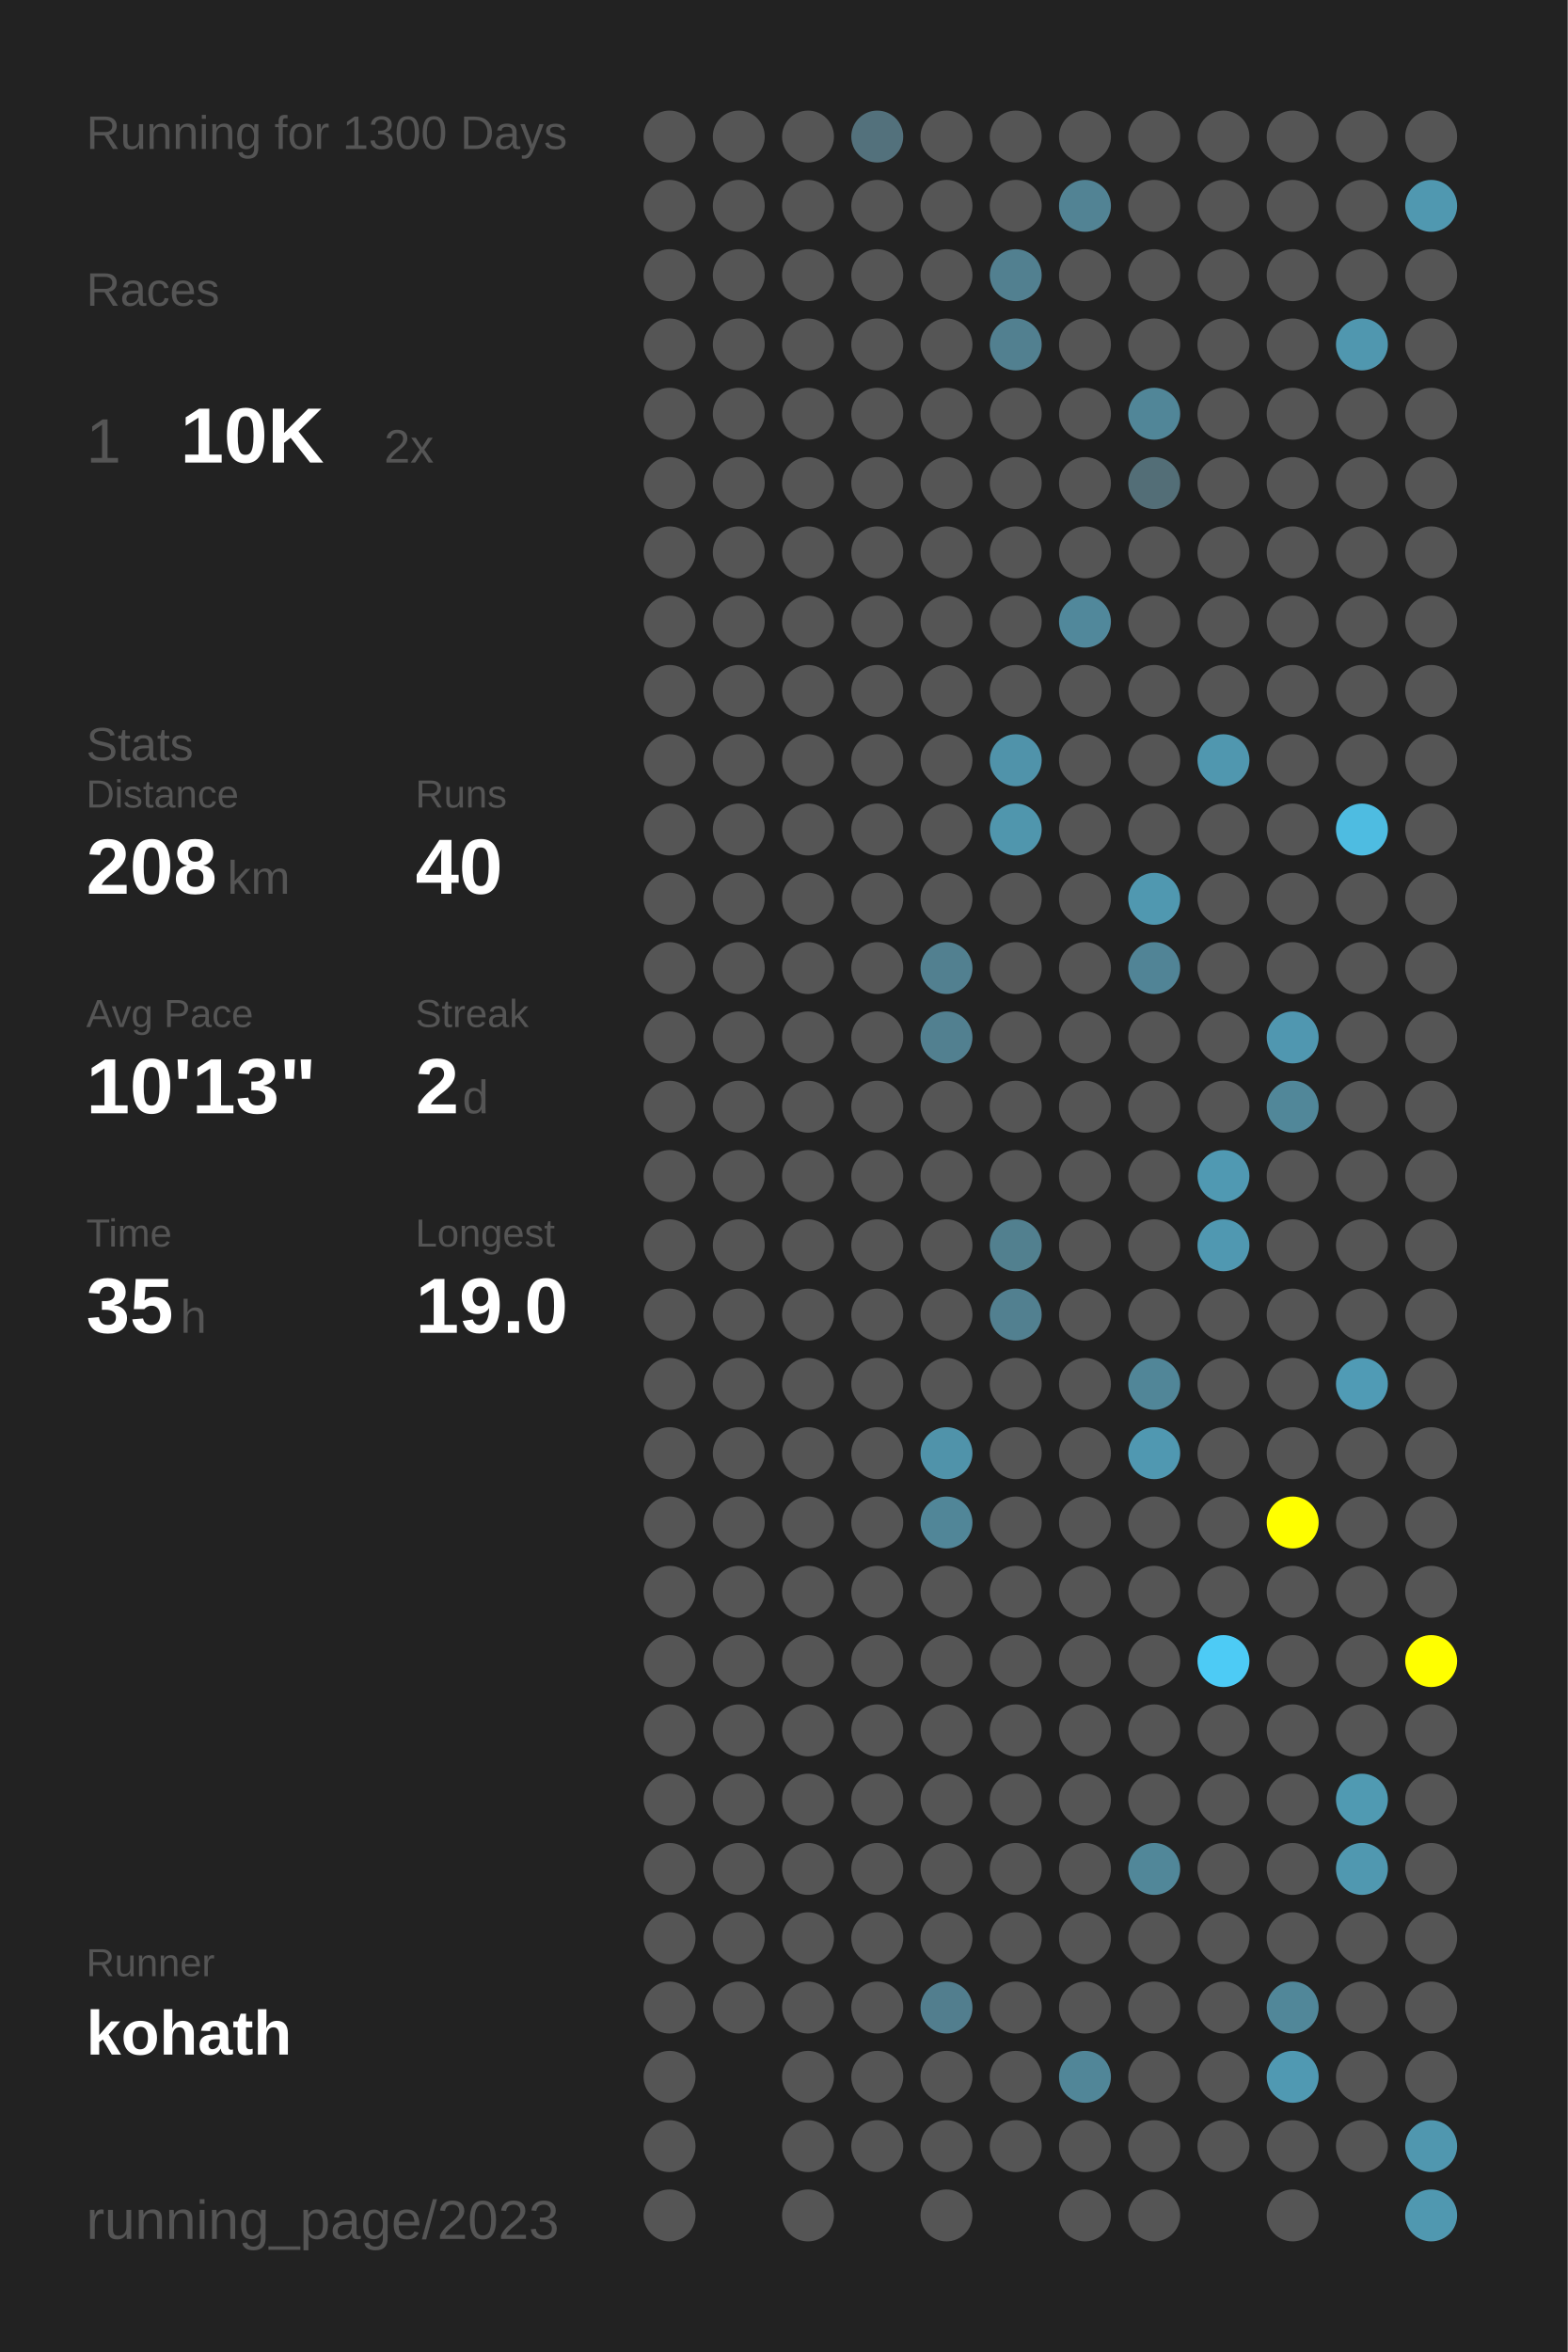
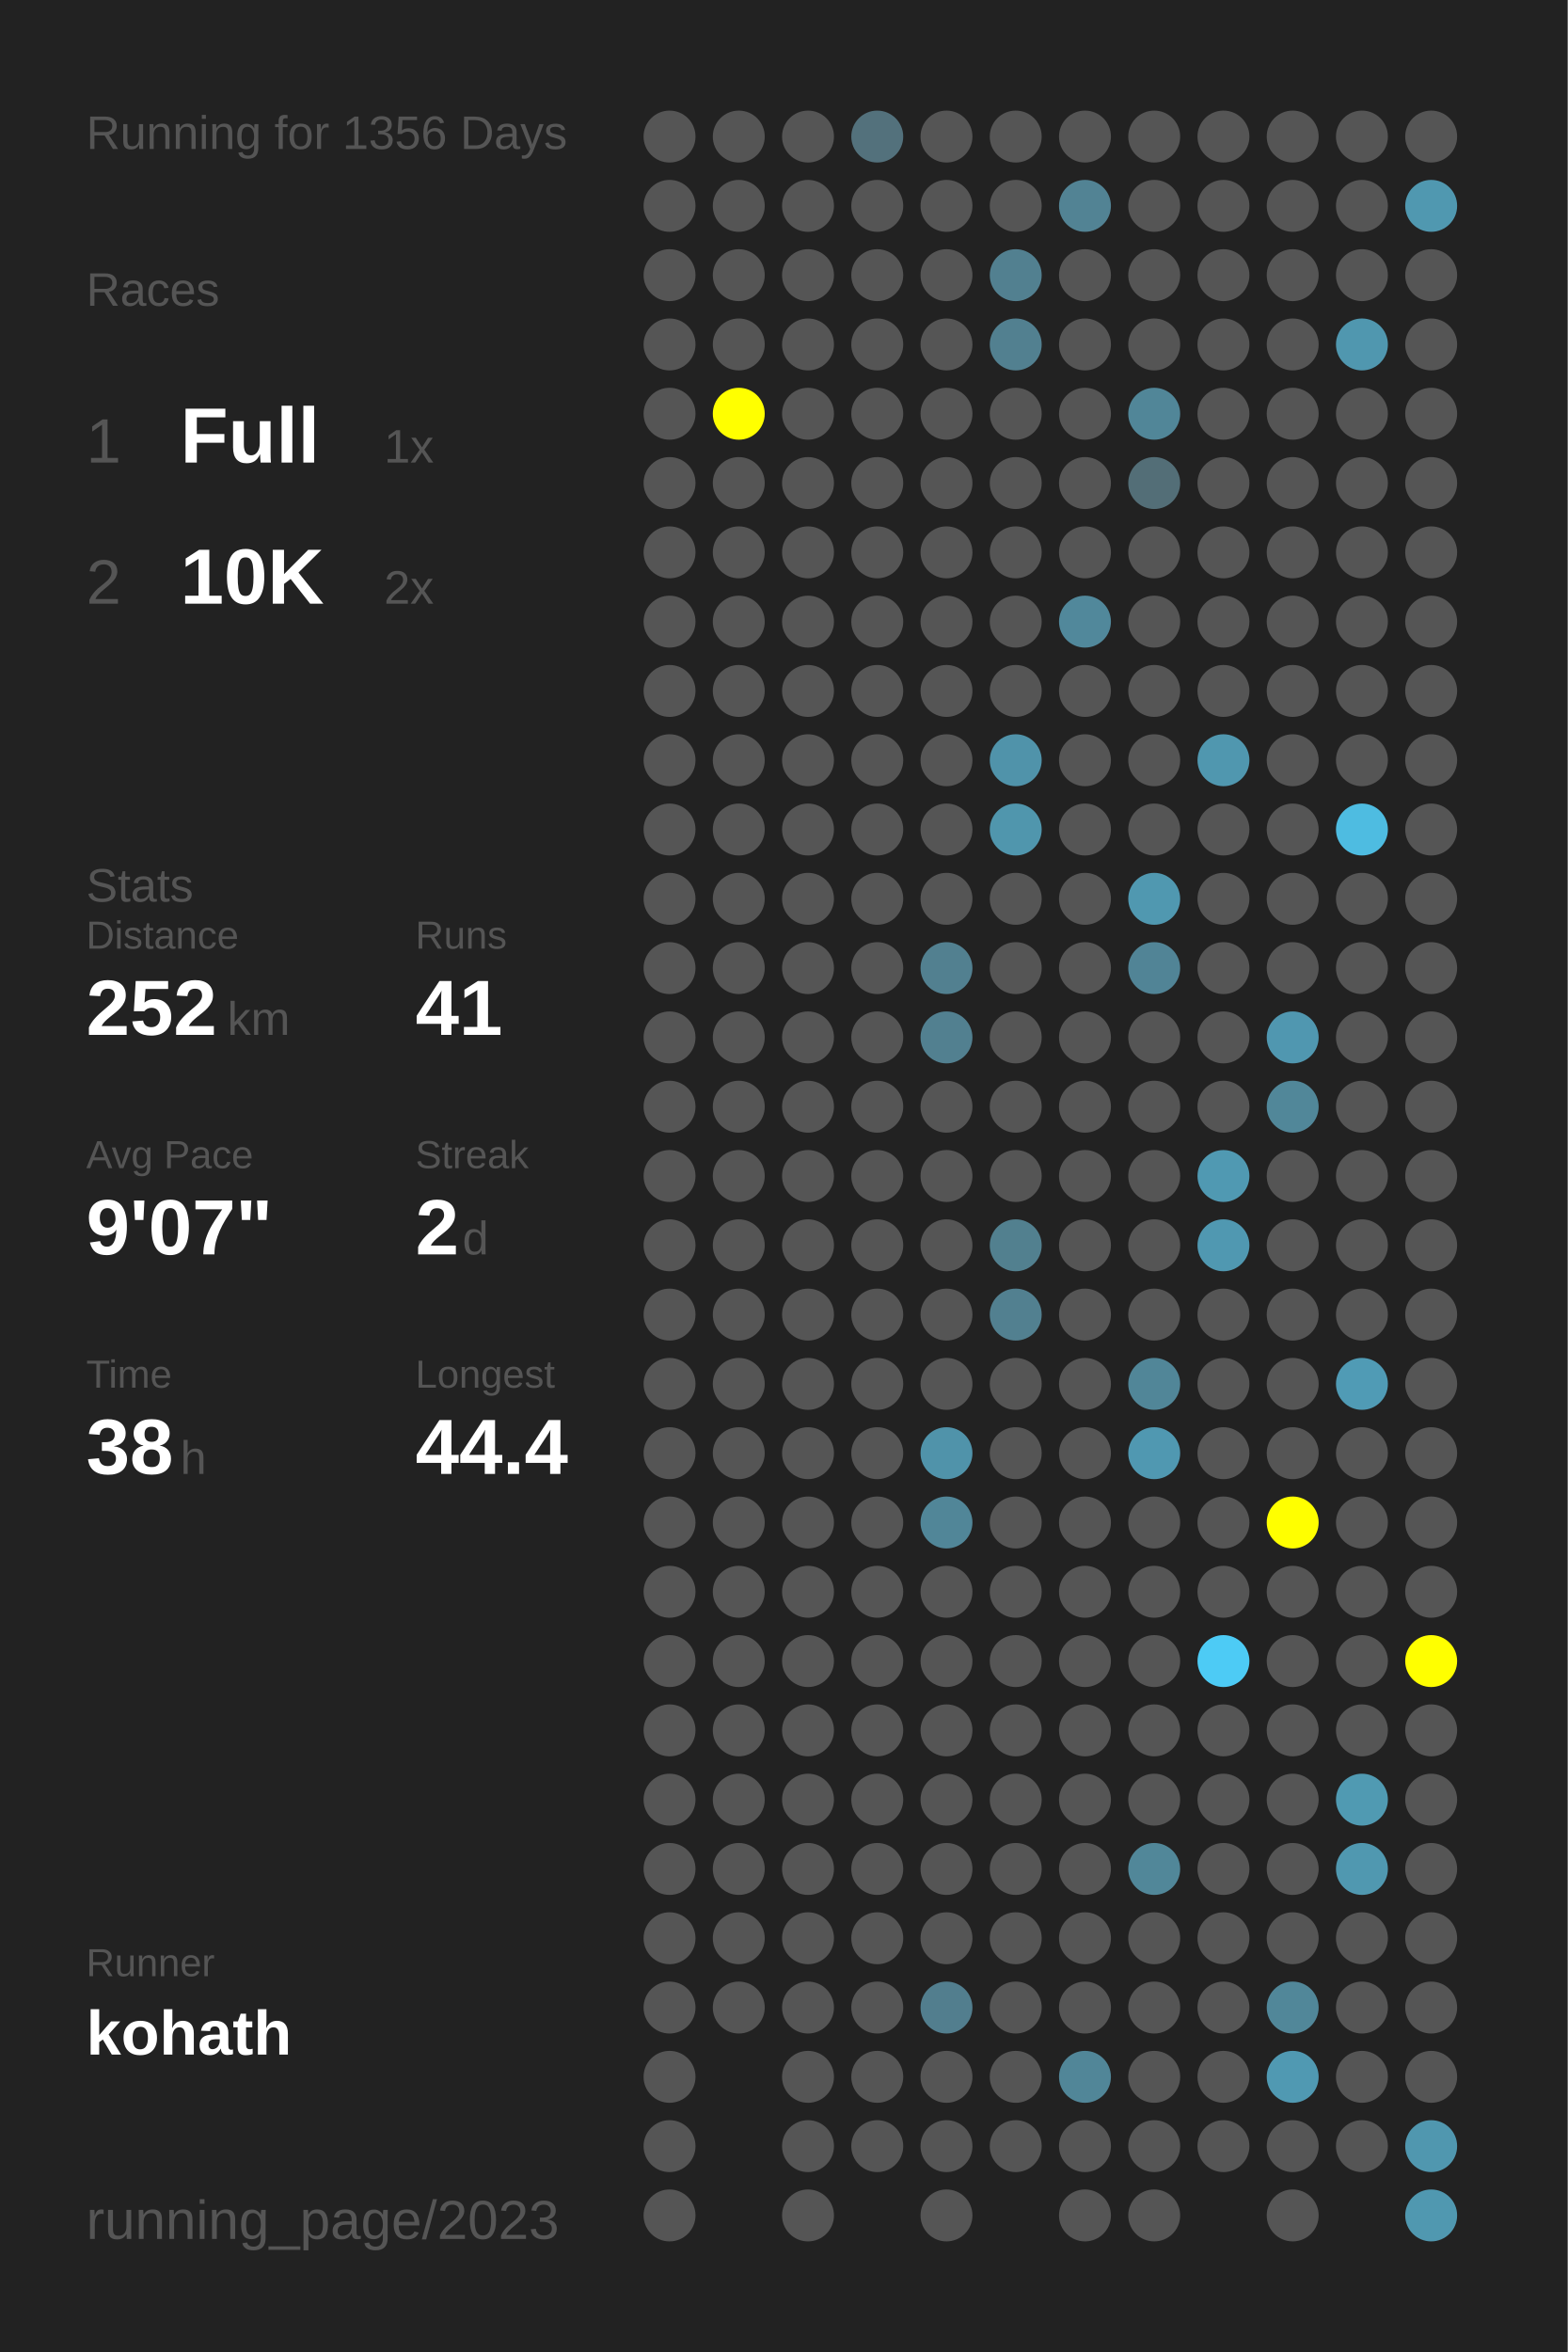
<svg xmlns="http://www.w3.org/2000/svg" baseProfile="full" height="300mm" version="1.1" viewBox="0,0,200,300" width="200mm">
  <defs />
  <rect fill="#222222" height="300" width="200" x="0" y="0" />
-   <text fill="#555555" style="font-size:6px; font-family:Arial;" x="11" y="19">Running for 1300 Days</text>
+   <text fill="#555555" style="font-size:6px; font-family:Arial;" x="11" y="19">Running for 1356 Days</text>
  <text fill="#555555" style="font-size:6px; font-family:Arial;" x="11" y="39">Races</text>
  <text fill="#555555" style="font-size:8px; font-family:Arial;" x="11" y="59">1</text>
-   <text fill="#FFFFFF" style="font-size:10px; font-family:Arial; font-weight:bold;" x="23" y="59">10K</text>
-   <text fill="#555555" style="font-size:6px; font-family:Arial;" x="49" y="59">2x</text>
-   <text fill="#555555" style="font-size:6px; font-family:Arial;" x="11" y="97">Stats</text>
-   <text fill="#555555" style="font-size:5px; font-family:Arial;" x="11" y="103">Distance</text>
-   <text fill="#FFFFFF" style="font-size:10px; font-family:Arial; font-weight:bold;" x="11" y="114">208</text>
-   <text fill="#555555" style="font-size:6px; font-family:Arial;" x="29" y="114">km</text>
-   <text fill="#555555" style="font-size:5px; font-family:Arial;" x="53" y="103">Runs</text>
-   <text fill="#FFFFFF" style="font-size:10px; font-family:Arial; font-weight:bold;" x="53" y="114">40</text>
-   <text fill="#555555" style="font-size:5px; font-family:Arial;" x="11" y="131">Avg Pace</text>
-   <text fill="#FFFFFF" style="font-size:10px; font-family:Arial; font-weight:bold;" x="11" y="142">10'13"</text>
-   <text fill="#555555" style="font-size:5px; font-family:Arial;" x="53" y="131">Streak</text>
-   <text fill="#FFFFFF" style="font-size:10px; font-family:Arial; font-weight:bold;" x="53" y="142">2</text>
-   <text fill="#555555" style="font-size:6px; font-family:Arial;" x="59" y="142">d</text>
-   <text fill="#555555" style="font-size:5px; font-family:Arial;" x="11" y="159">Time</text>
-   <text fill="#FFFFFF" style="font-size:10px; font-family:Arial; font-weight:bold;" x="11" y="170">35</text>
-   <text fill="#555555" style="font-size:6px; font-family:Arial;" x="23" y="170">h</text>
-   <text fill="#555555" style="font-size:5px; font-family:Arial;" x="53" y="159">Longest</text>
-   <text fill="#FFFFFF" style="font-size:10px; font-family:Arial; font-weight:bold;" x="53" y="170">19.0</text>
+   <text fill="#FFFFFF" style="font-size:10px; font-family:Arial; font-weight:bold;" x="23" y="59">Full</text>
+   <text fill="#555555" style="font-size:6px; font-family:Arial;" x="49" y="59">1x</text>
+   <text fill="#555555" style="font-size:8px; font-family:Arial;" x="11" y="77">2</text>
+   <text fill="#FFFFFF" style="font-size:10px; font-family:Arial; font-weight:bold;" x="23" y="77">10K</text>
+   <text fill="#555555" style="font-size:6px; font-family:Arial;" x="49" y="77">2x</text>
+   <text fill="#555555" style="font-size:6px; font-family:Arial;" x="11" y="115">Stats</text>
+   <text fill="#555555" style="font-size:5px; font-family:Arial;" x="11" y="121">Distance</text>
+   <text fill="#FFFFFF" style="font-size:10px; font-family:Arial; font-weight:bold;" x="11" y="132">252</text>
+   <text fill="#555555" style="font-size:6px; font-family:Arial;" x="29" y="132">km</text>
+   <text fill="#555555" style="font-size:5px; font-family:Arial;" x="53" y="121">Runs</text>
+   <text fill="#FFFFFF" style="font-size:10px; font-family:Arial; font-weight:bold;" x="53" y="132">41</text>
+   <text fill="#555555" style="font-size:5px; font-family:Arial;" x="11" y="149">Avg Pace</text>
+   <text fill="#FFFFFF" style="font-size:10px; font-family:Arial; font-weight:bold;" x="11" y="160">9'07"</text>
+   <text fill="#555555" style="font-size:5px; font-family:Arial;" x="53" y="149">Streak</text>
+   <text fill="#FFFFFF" style="font-size:10px; font-family:Arial; font-weight:bold;" x="53" y="160">2</text>
+   <text fill="#555555" style="font-size:6px; font-family:Arial;" x="59" y="160">d</text>
+   <text fill="#555555" style="font-size:5px; font-family:Arial;" x="11" y="177">Time</text>
+   <text fill="#FFFFFF" style="font-size:10px; font-family:Arial; font-weight:bold;" x="11" y="188">38</text>
+   <text fill="#555555" style="font-size:6px; font-family:Arial;" x="23" y="188">h</text>
+   <text fill="#555555" style="font-size:5px; font-family:Arial;" x="53" y="177">Longest</text>
+   <text fill="#FFFFFF" style="font-size:10px; font-family:Arial; font-weight:bold;" x="53" y="188">44.4</text>
  <text fill="#555555" style="font-size:5px; font-family:Arial;" x="11" y="252.065">Runner</text>
  <text fill="#FFFFFF" style="font-size:8px; font-family:Arial; font-weight:bold;" x="11" y="262.065">kohath</text>
  <text fill="#555555" style="font-size:7px; font-family:Arial;" x="11" y="285.581">running_page/2023</text>
  <circle cx="85.417" cy="17.419" fill="#555555" r="3.312" />
  <circle cx="85.417" cy="26.258" fill="#555555" r="3.312" />
  <circle cx="85.417" cy="35.097" fill="#555555" r="3.312" />
  <circle cx="85.417" cy="43.935" fill="#555555" r="3.312" />
  <circle cx="85.417" cy="52.774" fill="#555555" r="3.312" />
  <circle cx="85.417" cy="61.613" fill="#555555" r="3.312" />
  <circle cx="85.417" cy="70.452" fill="#555555" r="3.312" />
  <circle cx="85.417" cy="79.29" fill="#555555" r="3.312" />
  <circle cx="85.417" cy="88.129" fill="#555555" r="3.312" />
  <circle cx="85.417" cy="96.968" fill="#555555" r="3.312" />
  <circle cx="85.417" cy="105.806" fill="#555555" r="3.312" />
  <circle cx="85.417" cy="114.645" fill="#555555" r="3.312" />
  <circle cx="85.417" cy="123.484" fill="#555555" r="3.312" />
  <circle cx="85.417" cy="132.323" fill="#555555" r="3.312" />
  <circle cx="85.417" cy="141.161" fill="#555555" r="3.312" />
  <circle cx="85.417" cy="150" fill="#555555" r="3.312" />
  <circle cx="85.417" cy="158.839" fill="#555555" r="3.312" />
  <circle cx="85.417" cy="167.677" fill="#555555" r="3.312" />
  <circle cx="85.417" cy="176.516" fill="#555555" r="3.312" />
  <circle cx="85.417" cy="185.355" fill="#555555" r="3.312" />
  <circle cx="85.417" cy="194.194" fill="#555555" r="3.312" />
  <circle cx="85.417" cy="203.032" fill="#555555" r="3.312" />
  <circle cx="85.417" cy="211.871" fill="#555555" r="3.312" />
  <circle cx="85.417" cy="220.71" fill="#555555" r="3.312" />
  <circle cx="85.417" cy="229.548" fill="#555555" r="3.312" />
  <circle cx="85.417" cy="238.387" fill="#555555" r="3.312" />
  <circle cx="85.417" cy="247.226" fill="#555555" r="3.312" />
  <circle cx="85.417" cy="256.065" fill="#555555" r="3.312" />
  <circle cx="85.417" cy="264.903" fill="#555555" r="3.312" />
  <circle cx="85.417" cy="273.742" fill="#555555" r="3.312" />
  <circle cx="85.417" cy="282.581" fill="#555555" r="3.312" />
  <circle cx="94.25" cy="17.419" fill="#555555" r="3.312" />
  <circle cx="94.25" cy="26.258" fill="#555555" r="3.312" />
  <circle cx="94.25" cy="35.097" fill="#555555" r="3.312" />
  <circle cx="94.25" cy="43.935" fill="#555555" r="3.312" />
-   <circle cx="94.25" cy="52.774" fill="#555555" r="3.312" />
+   <circle cx="94.25" cy="52.774" fill="#FFFF00" r="3.312" />
  <circle cx="94.25" cy="61.613" fill="#555555" r="3.312" />
  <circle cx="94.25" cy="70.452" fill="#555555" r="3.312" />
  <circle cx="94.25" cy="79.29" fill="#555555" r="3.312" />
  <circle cx="94.25" cy="88.129" fill="#555555" r="3.312" />
  <circle cx="94.25" cy="96.968" fill="#555555" r="3.312" />
  <circle cx="94.25" cy="105.806" fill="#555555" r="3.312" />
  <circle cx="94.25" cy="114.645" fill="#555555" r="3.312" />
  <circle cx="94.25" cy="123.484" fill="#555555" r="3.312" />
  <circle cx="94.25" cy="132.323" fill="#555555" r="3.312" />
  <circle cx="94.25" cy="141.161" fill="#555555" r="3.312" />
  <circle cx="94.25" cy="150" fill="#555555" r="3.312" />
  <circle cx="94.25" cy="158.839" fill="#555555" r="3.312" />
  <circle cx="94.25" cy="167.677" fill="#555555" r="3.312" />
  <circle cx="94.25" cy="176.516" fill="#555555" r="3.312" />
  <circle cx="94.25" cy="185.355" fill="#555555" r="3.312" />
  <circle cx="94.25" cy="194.194" fill="#555555" r="3.312" />
  <circle cx="94.25" cy="203.032" fill="#555555" r="3.312" />
  <circle cx="94.25" cy="211.871" fill="#555555" r="3.312" />
  <circle cx="94.25" cy="220.71" fill="#555555" r="3.312" />
  <circle cx="94.25" cy="229.548" fill="#555555" r="3.312" />
  <circle cx="94.25" cy="238.387" fill="#555555" r="3.312" />
  <circle cx="94.25" cy="247.226" fill="#555555" r="3.312" />
  <circle cx="94.25" cy="256.065" fill="#555555" r="3.312" />
  <circle cx="103.083" cy="17.419" fill="#555555" r="3.312" />
  <circle cx="103.083" cy="26.258" fill="#555555" r="3.312" />
  <circle cx="103.083" cy="35.097" fill="#555555" r="3.312" />
  <circle cx="103.083" cy="43.935" fill="#555555" r="3.312" />
  <circle cx="103.083" cy="52.774" fill="#555555" r="3.312" />
  <circle cx="103.083" cy="61.613" fill="#555555" r="3.312" />
  <circle cx="103.083" cy="70.452" fill="#555555" r="3.312" />
  <circle cx="103.083" cy="79.29" fill="#555555" r="3.312" />
  <circle cx="103.083" cy="88.129" fill="#555555" r="3.312" />
  <circle cx="103.083" cy="96.968" fill="#555555" r="3.312" />
  <circle cx="103.083" cy="105.806" fill="#555555" r="3.312" />
  <circle cx="103.083" cy="114.645" fill="#555555" r="3.312" />
  <circle cx="103.083" cy="123.484" fill="#555555" r="3.312" />
  <circle cx="103.083" cy="132.323" fill="#555555" r="3.312" />
  <circle cx="103.083" cy="141.161" fill="#555555" r="3.312" />
  <circle cx="103.083" cy="150" fill="#555555" r="3.312" />
  <circle cx="103.083" cy="158.839" fill="#555555" r="3.312" />
  <circle cx="103.083" cy="167.677" fill="#555555" r="3.312" />
  <circle cx="103.083" cy="176.516" fill="#555555" r="3.312" />
  <circle cx="103.083" cy="185.355" fill="#555555" r="3.312" />
  <circle cx="103.083" cy="194.194" fill="#555555" r="3.312" />
  <circle cx="103.083" cy="203.032" fill="#555555" r="3.312" />
  <circle cx="103.083" cy="211.871" fill="#555555" r="3.312" />
  <circle cx="103.083" cy="220.71" fill="#555555" r="3.312" />
  <circle cx="103.083" cy="229.548" fill="#555555" r="3.312" />
  <circle cx="103.083" cy="238.387" fill="#555555" r="3.312" />
  <circle cx="103.083" cy="247.226" fill="#555555" r="3.312" />
  <circle cx="103.083" cy="256.065" fill="#555555" r="3.312" />
  <circle cx="103.083" cy="264.903" fill="#555555" r="3.312" />
  <circle cx="103.083" cy="273.742" fill="#555555" r="3.312" />
  <circle cx="103.083" cy="282.581" fill="#555555" r="3.312" />
  <circle cx="111.917" cy="17.419" fill="#53717c" r="3.312" />
  <circle cx="111.917" cy="26.258" fill="#555555" r="3.312" />
  <circle cx="111.917" cy="35.097" fill="#555555" r="3.312" />
  <circle cx="111.917" cy="43.935" fill="#555555" r="3.312" />
  <circle cx="111.917" cy="52.774" fill="#555555" r="3.312" />
  <circle cx="111.917" cy="61.613" fill="#555555" r="3.312" />
  <circle cx="111.917" cy="70.452" fill="#555555" r="3.312" />
  <circle cx="111.917" cy="79.29" fill="#555555" r="3.312" />
  <circle cx="111.917" cy="88.129" fill="#555555" r="3.312" />
  <circle cx="111.917" cy="96.968" fill="#555555" r="3.312" />
  <circle cx="111.917" cy="105.806" fill="#555555" r="3.312" />
  <circle cx="111.917" cy="114.645" fill="#555555" r="3.312" />
  <circle cx="111.917" cy="123.484" fill="#555555" r="3.312" />
  <circle cx="111.917" cy="132.323" fill="#555555" r="3.312" />
  <circle cx="111.917" cy="141.161" fill="#555555" r="3.312" />
  <circle cx="111.917" cy="150" fill="#555555" r="3.312" />
  <circle cx="111.917" cy="158.839" fill="#555555" r="3.312" />
  <circle cx="111.917" cy="167.677" fill="#555555" r="3.312" />
  <circle cx="111.917" cy="176.516" fill="#555555" r="3.312" />
  <circle cx="111.917" cy="185.355" fill="#555555" r="3.312" />
  <circle cx="111.917" cy="194.194" fill="#555555" r="3.312" />
  <circle cx="111.917" cy="203.032" fill="#555555" r="3.312" />
  <circle cx="111.917" cy="211.871" fill="#555555" r="3.312" />
  <circle cx="111.917" cy="220.71" fill="#555555" r="3.312" />
  <circle cx="111.917" cy="229.548" fill="#555555" r="3.312" />
  <circle cx="111.917" cy="238.387" fill="#555555" r="3.312" />
  <circle cx="111.917" cy="247.226" fill="#555555" r="3.312" />
  <circle cx="111.917" cy="256.065" fill="#555555" r="3.312" />
  <circle cx="111.917" cy="264.903" fill="#555555" r="3.312" />
  <circle cx="111.917" cy="273.742" fill="#555555" r="3.312" />
  <circle cx="120.75" cy="17.419" fill="#555555" r="3.312" />
  <circle cx="120.75" cy="26.258" fill="#555555" r="3.312" />
  <circle cx="120.75" cy="35.097" fill="#555555" r="3.312" />
  <circle cx="120.75" cy="43.935" fill="#555555" r="3.312" />
  <circle cx="120.75" cy="52.774" fill="#555555" r="3.312" />
  <circle cx="120.75" cy="61.613" fill="#555555" r="3.312" />
  <circle cx="120.75" cy="70.452" fill="#555555" r="3.312" />
  <circle cx="120.75" cy="79.29" fill="#555555" r="3.312" />
  <circle cx="120.75" cy="88.129" fill="#555555" r="3.312" />
  <circle cx="120.75" cy="96.968" fill="#555555" r="3.312" />
  <circle cx="120.75" cy="105.806" fill="#555555" r="3.312" />
  <circle cx="120.75" cy="114.645" fill="#555555" r="3.312" />
  <circle cx="120.75" cy="123.484" fill="#528090" r="3.312" />
  <circle cx="120.75" cy="132.323" fill="#528090" r="3.312" />
  <circle cx="120.75" cy="141.161" fill="#555555" r="3.312" />
  <circle cx="120.75" cy="150" fill="#555555" r="3.312" />
  <circle cx="120.75" cy="158.839" fill="#555555" r="3.312" />
  <circle cx="120.75" cy="167.677" fill="#555555" r="3.312" />
  <circle cx="120.75" cy="176.516" fill="#555555" r="3.312" />
  <circle cx="120.75" cy="185.355" fill="#5093aa" r="3.312" />
  <circle cx="120.75" cy="194.194" fill="#518698" r="3.312" />
  <circle cx="120.75" cy="203.032" fill="#555555" r="3.312" />
  <circle cx="120.75" cy="211.871" fill="#555555" r="3.312" />
  <circle cx="120.75" cy="220.71" fill="#555555" r="3.312" />
  <circle cx="120.75" cy="229.548" fill="#555555" r="3.312" />
  <circle cx="120.75" cy="238.387" fill="#555555" r="3.312" />
  <circle cx="120.75" cy="247.226" fill="#555555" r="3.312" />
  <circle cx="120.75" cy="256.065" fill="#527e8e" r="3.312" />
  <circle cx="120.75" cy="264.903" fill="#555555" r="3.312" />
  <circle cx="120.75" cy="273.742" fill="#555555" r="3.312" />
  <circle cx="120.75" cy="282.581" fill="#555555" r="3.312" />
  <circle cx="129.583" cy="17.419" fill="#555555" r="3.312" />
  <circle cx="129.583" cy="26.258" fill="#555555" r="3.312" />
  <circle cx="129.583" cy="35.097" fill="#528090" r="3.312" />
  <circle cx="129.583" cy="43.935" fill="#528090" r="3.312" />
  <circle cx="129.583" cy="52.774" fill="#555555" r="3.312" />
  <circle cx="129.583" cy="61.613" fill="#555555" r="3.312" />
  <circle cx="129.583" cy="70.452" fill="#555555" r="3.312" />
  <circle cx="129.583" cy="79.29" fill="#555555" r="3.312" />
  <circle cx="129.583" cy="88.129" fill="#555555" r="3.312" />
  <circle cx="129.583" cy="96.968" fill="#5093aa" r="3.312" />
  <circle cx="129.583" cy="105.806" fill="#5096ad" r="3.312" />
  <circle cx="129.583" cy="114.645" fill="#555555" r="3.312" />
  <circle cx="129.583" cy="123.484" fill="#555555" r="3.312" />
  <circle cx="129.583" cy="132.323" fill="#555555" r="3.312" />
  <circle cx="129.583" cy="141.161" fill="#555555" r="3.312" />
  <circle cx="129.583" cy="150" fill="#555555" r="3.312" />
  <circle cx="129.583" cy="158.839" fill="#52808f" r="3.312" />
  <circle cx="129.583" cy="167.677" fill="#528090" r="3.312" />
  <circle cx="129.583" cy="176.516" fill="#555555" r="3.312" />
  <circle cx="129.583" cy="185.355" fill="#555555" r="3.312" />
  <circle cx="129.583" cy="194.194" fill="#555555" r="3.312" />
  <circle cx="129.583" cy="203.032" fill="#555555" r="3.312" />
  <circle cx="129.583" cy="211.871" fill="#555555" r="3.312" />
  <circle cx="129.583" cy="220.71" fill="#555555" r="3.312" />
  <circle cx="129.583" cy="229.548" fill="#555555" r="3.312" />
  <circle cx="129.583" cy="238.387" fill="#555555" r="3.312" />
  <circle cx="129.583" cy="247.226" fill="#555555" r="3.312" />
  <circle cx="129.583" cy="256.065" fill="#555555" r="3.312" />
  <circle cx="129.583" cy="264.903" fill="#555555" r="3.312" />
  <circle cx="129.583" cy="273.742" fill="#555555" r="3.312" />
  <circle cx="138.417" cy="17.419" fill="#555555" r="3.312" />
  <circle cx="138.417" cy="26.258" fill="#528394" r="3.312" />
  <circle cx="138.417" cy="35.097" fill="#555555" r="3.312" />
  <circle cx="138.417" cy="43.935" fill="#555555" r="3.312" />
  <circle cx="138.417" cy="52.774" fill="#555555" r="3.312" />
  <circle cx="138.417" cy="61.613" fill="#555555" r="3.312" />
  <circle cx="138.417" cy="70.452" fill="#555555" r="3.312" />
  <circle cx="138.417" cy="79.29" fill="#51889b" r="3.312" />
  <circle cx="138.417" cy="88.129" fill="#555555" r="3.312" />
  <circle cx="138.417" cy="96.968" fill="#555555" r="3.312" />
  <circle cx="138.417" cy="105.806" fill="#555555" r="3.312" />
  <circle cx="138.417" cy="114.645" fill="#555555" r="3.312" />
  <circle cx="138.417" cy="123.484" fill="#555555" r="3.312" />
  <circle cx="138.417" cy="132.323" fill="#555555" r="3.312" />
  <circle cx="138.417" cy="141.161" fill="#555555" r="3.312" />
  <circle cx="138.417" cy="150" fill="#555555" r="3.312" />
  <circle cx="138.417" cy="158.839" fill="#555555" r="3.312" />
  <circle cx="138.417" cy="167.677" fill="#555555" r="3.312" />
  <circle cx="138.417" cy="176.516" fill="#555555" r="3.312" />
  <circle cx="138.417" cy="185.355" fill="#555555" r="3.312" />
  <circle cx="138.417" cy="194.194" fill="#555555" r="3.312" />
  <circle cx="138.417" cy="203.032" fill="#555555" r="3.312" />
  <circle cx="138.417" cy="211.871" fill="#555555" r="3.312" />
  <circle cx="138.417" cy="220.71" fill="#555555" r="3.312" />
  <circle cx="138.417" cy="229.548" fill="#555555" r="3.312" />
  <circle cx="138.417" cy="238.387" fill="#555555" r="3.312" />
  <circle cx="138.417" cy="247.226" fill="#555555" r="3.312" />
  <circle cx="138.417" cy="256.065" fill="#555555" r="3.312" />
  <circle cx="138.417" cy="264.903" fill="#518698" r="3.312" />
  <circle cx="138.417" cy="273.742" fill="#555555" r="3.312" />
  <circle cx="138.417" cy="282.581" fill="#555555" r="3.312" />
  <circle cx="147.25" cy="17.419" fill="#555555" r="3.312" />
  <circle cx="147.25" cy="26.258" fill="#555555" r="3.312" />
  <circle cx="147.25" cy="35.097" fill="#555555" r="3.312" />
  <circle cx="147.25" cy="43.935" fill="#555555" r="3.312" />
  <circle cx="147.25" cy="52.774" fill="#518698" r="3.312" />
  <circle cx="147.25" cy="61.613" fill="#536e77" r="3.312" />
  <circle cx="147.25" cy="70.452" fill="#555555" r="3.312" />
  <circle cx="147.25" cy="79.29" fill="#555555" r="3.312" />
  <circle cx="147.25" cy="88.129" fill="#555555" r="3.312" />
  <circle cx="147.25" cy="96.968" fill="#555555" r="3.312" />
  <circle cx="147.25" cy="105.806" fill="#555555" r="3.312" />
  <circle cx="147.25" cy="114.645" fill="#5098b0" r="3.312" />
  <circle cx="147.25" cy="123.484" fill="#518496" r="3.312" />
  <circle cx="147.25" cy="132.323" fill="#555555" r="3.312" />
  <circle cx="147.25" cy="141.161" fill="#555555" r="3.312" />
  <circle cx="147.25" cy="150" fill="#555555" r="3.312" />
  <circle cx="147.25" cy="158.839" fill="#555555" r="3.312" />
  <circle cx="147.25" cy="167.677" fill="#555555" r="3.312" />
  <circle cx="147.25" cy="176.516" fill="#518698" r="3.312" />
  <circle cx="147.25" cy="185.355" fill="#5098b1" r="3.312" />
  <circle cx="147.25" cy="194.194" fill="#555555" r="3.312" />
  <circle cx="147.25" cy="203.032" fill="#555555" r="3.312" />
  <circle cx="147.25" cy="211.871" fill="#555555" r="3.312" />
  <circle cx="147.25" cy="220.71" fill="#555555" r="3.312" />
  <circle cx="147.25" cy="229.548" fill="#555555" r="3.312" />
  <circle cx="147.25" cy="238.387" fill="#518799" r="3.312" />
  <circle cx="147.25" cy="247.226" fill="#555555" r="3.312" />
  <circle cx="147.25" cy="256.065" fill="#555555" r="3.312" />
  <circle cx="147.25" cy="264.903" fill="#555555" r="3.312" />
  <circle cx="147.25" cy="273.742" fill="#555555" r="3.312" />
  <circle cx="147.25" cy="282.581" fill="#555555" r="3.312" />
  <circle cx="156.083" cy="17.419" fill="#555555" r="3.312" />
  <circle cx="156.083" cy="26.258" fill="#555555" r="3.312" />
  <circle cx="156.083" cy="35.097" fill="#555555" r="3.312" />
  <circle cx="156.083" cy="43.935" fill="#555555" r="3.312" />
  <circle cx="156.083" cy="52.774" fill="#555555" r="3.312" />
  <circle cx="156.083" cy="61.613" fill="#555555" r="3.312" />
  <circle cx="156.083" cy="70.452" fill="#555555" r="3.312" />
  <circle cx="156.083" cy="79.29" fill="#555555" r="3.312" />
  <circle cx="156.083" cy="88.129" fill="#555555" r="3.312" />
  <circle cx="156.083" cy="96.968" fill="#5097af" r="3.312" />
  <circle cx="156.083" cy="105.806" fill="#555555" r="3.312" />
  <circle cx="156.083" cy="114.645" fill="#555555" r="3.312" />
  <circle cx="156.083" cy="123.484" fill="#555555" r="3.312" />
  <circle cx="156.083" cy="132.323" fill="#555555" r="3.312" />
  <circle cx="156.083" cy="141.161" fill="#555555" r="3.312" />
  <circle cx="156.083" cy="150" fill="#5099b2" r="3.312" />
  <circle cx="156.083" cy="158.839" fill="#5098b1" r="3.312" />
  <circle cx="156.083" cy="167.677" fill="#555555" r="3.312" />
  <circle cx="156.083" cy="176.516" fill="#555555" r="3.312" />
  <circle cx="156.083" cy="185.355" fill="#555555" r="3.312" />
  <circle cx="156.083" cy="194.194" fill="#555555" r="3.312" />
  <circle cx="156.083" cy="203.032" fill="#555555" r="3.312" />
  <circle cx="156.083" cy="211.871" fill="#4dcbf5" r="3.312" />
  <circle cx="156.083" cy="220.71" fill="#555555" r="3.312" />
  <circle cx="156.083" cy="229.548" fill="#555555" r="3.312" />
  <circle cx="156.083" cy="238.387" fill="#555555" r="3.312" />
  <circle cx="156.083" cy="247.226" fill="#555555" r="3.312" />
  <circle cx="156.083" cy="256.065" fill="#555555" r="3.312" />
  <circle cx="156.083" cy="264.903" fill="#555555" r="3.312" />
  <circle cx="156.083" cy="273.742" fill="#555555" r="3.312" />
  <circle cx="164.917" cy="17.419" fill="#555555" r="3.312" />
  <circle cx="164.917" cy="26.258" fill="#555555" r="3.312" />
  <circle cx="164.917" cy="35.097" fill="#555555" r="3.312" />
  <circle cx="164.917" cy="43.935" fill="#555555" r="3.312" />
  <circle cx="164.917" cy="52.774" fill="#555555" r="3.312" />
  <circle cx="164.917" cy="61.613" fill="#555555" r="3.312" />
  <circle cx="164.917" cy="70.452" fill="#555555" r="3.312" />
  <circle cx="164.917" cy="79.29" fill="#555555" r="3.312" />
  <circle cx="164.917" cy="88.129" fill="#555555" r="3.312" />
  <circle cx="164.917" cy="96.968" fill="#555555" r="3.312" />
  <circle cx="164.917" cy="105.806" fill="#555555" r="3.312" />
  <circle cx="164.917" cy="114.645" fill="#555555" r="3.312" />
  <circle cx="164.917" cy="123.484" fill="#555555" r="3.312" />
  <circle cx="164.917" cy="132.323" fill="#5097b0" r="3.312" />
  <circle cx="164.917" cy="141.161" fill="#518799" r="3.312" />
  <circle cx="164.917" cy="150" fill="#555555" r="3.312" />
  <circle cx="164.917" cy="158.839" fill="#555555" r="3.312" />
  <circle cx="164.917" cy="167.677" fill="#555555" r="3.312" />
  <circle cx="164.917" cy="176.516" fill="#555555" r="3.312" />
  <circle cx="164.917" cy="185.355" fill="#555555" r="3.312" />
  <circle cx="164.917" cy="194.194" fill="#FFFF00" r="3.312" />
  <circle cx="164.917" cy="203.032" fill="#555555" r="3.312" />
  <circle cx="164.917" cy="211.871" fill="#555555" r="3.312" />
  <circle cx="164.917" cy="220.71" fill="#555555" r="3.312" />
  <circle cx="164.917" cy="229.548" fill="#555555" r="3.312" />
  <circle cx="164.917" cy="238.387" fill="#555555" r="3.312" />
  <circle cx="164.917" cy="247.226" fill="#555555" r="3.312" />
  <circle cx="164.917" cy="256.065" fill="#518799" r="3.312" />
  <circle cx="164.917" cy="264.903" fill="#5099b2" r="3.312" />
  <circle cx="164.917" cy="273.742" fill="#555555" r="3.312" />
  <circle cx="164.917" cy="282.581" fill="#555555" r="3.312" />
  <circle cx="173.75" cy="17.419" fill="#555555" r="3.312" />
  <circle cx="173.75" cy="26.258" fill="#555555" r="3.312" />
  <circle cx="173.75" cy="35.097" fill="#555555" r="3.312" />
  <circle cx="173.75" cy="43.935" fill="#5097af" r="3.312" />
  <circle cx="173.75" cy="52.774" fill="#555555" r="3.312" />
  <circle cx="173.75" cy="61.613" fill="#555555" r="3.312" />
  <circle cx="173.75" cy="70.452" fill="#555555" r="3.312" />
  <circle cx="173.75" cy="79.29" fill="#555555" r="3.312" />
  <circle cx="173.75" cy="88.129" fill="#555555" r="3.312" />
  <circle cx="173.75" cy="96.968" fill="#555555" r="3.312" />
  <circle cx="173.75" cy="105.806" fill="#4ebce1" r="3.312" />
  <circle cx="173.75" cy="114.645" fill="#555555" r="3.312" />
  <circle cx="173.75" cy="123.484" fill="#555555" r="3.312" />
  <circle cx="173.75" cy="132.323" fill="#555555" r="3.312" />
  <circle cx="173.75" cy="141.161" fill="#555555" r="3.312" />
  <circle cx="173.75" cy="150" fill="#555555" r="3.312" />
  <circle cx="173.75" cy="158.839" fill="#555555" r="3.312" />
  <circle cx="173.75" cy="167.677" fill="#555555" r="3.312" />
  <circle cx="173.75" cy="176.516" fill="#509bb5" r="3.312" />
  <circle cx="173.75" cy="185.355" fill="#555555" r="3.312" />
  <circle cx="173.75" cy="194.194" fill="#555555" r="3.312" />
  <circle cx="173.75" cy="203.032" fill="#555555" r="3.312" />
  <circle cx="173.75" cy="211.871" fill="#555555" r="3.312" />
  <circle cx="173.75" cy="220.71" fill="#555555" r="3.312" />
  <circle cx="173.75" cy="229.548" fill="#509ab2" r="3.312" />
  <circle cx="173.75" cy="238.387" fill="#5098b0" r="3.312" />
  <circle cx="173.75" cy="247.226" fill="#555555" r="3.312" />
  <circle cx="173.75" cy="256.065" fill="#555555" r="3.312" />
  <circle cx="173.75" cy="264.903" fill="#555555" r="3.312" />
  <circle cx="173.75" cy="273.742" fill="#555555" r="3.312" />
  <circle cx="182.583" cy="17.419" fill="#555555" r="3.312" />
  <circle cx="182.583" cy="26.258" fill="#5098b0" r="3.312" />
  <circle cx="182.583" cy="35.097" fill="#555555" r="3.312" />
  <circle cx="182.583" cy="43.935" fill="#555555" r="3.312" />
  <circle cx="182.583" cy="52.774" fill="#555555" r="3.312" />
  <circle cx="182.583" cy="61.613" fill="#555555" r="3.312" />
  <circle cx="182.583" cy="70.452" fill="#555555" r="3.312" />
  <circle cx="182.583" cy="79.29" fill="#555555" r="3.312" />
  <circle cx="182.583" cy="88.129" fill="#555555" r="3.312" />
  <circle cx="182.583" cy="96.968" fill="#555555" r="3.312" />
  <circle cx="182.583" cy="105.806" fill="#555555" r="3.312" />
  <circle cx="182.583" cy="114.645" fill="#555555" r="3.312" />
  <circle cx="182.583" cy="123.484" fill="#555555" r="3.312" />
  <circle cx="182.583" cy="132.323" fill="#555555" r="3.312" />
  <circle cx="182.583" cy="141.161" fill="#555555" r="3.312" />
  <circle cx="182.583" cy="150" fill="#555555" r="3.312" />
  <circle cx="182.583" cy="158.839" fill="#555555" r="3.312" />
  <circle cx="182.583" cy="167.677" fill="#555555" r="3.312" />
  <circle cx="182.583" cy="176.516" fill="#555555" r="3.312" />
  <circle cx="182.583" cy="185.355" fill="#555555" r="3.312" />
  <circle cx="182.583" cy="194.194" fill="#555555" r="3.312" />
  <circle cx="182.583" cy="203.032" fill="#555555" r="3.312" />
  <circle cx="182.583" cy="211.871" fill="#FFFF00" r="3.312" />
  <circle cx="182.583" cy="220.71" fill="#555555" r="3.312" />
  <circle cx="182.583" cy="229.548" fill="#555555" r="3.312" />
  <circle cx="182.583" cy="238.387" fill="#555555" r="3.312" />
  <circle cx="182.583" cy="247.226" fill="#555555" r="3.312" />
  <circle cx="182.583" cy="256.065" fill="#555555" r="3.312" />
  <circle cx="182.583" cy="264.903" fill="#555555" r="3.312" />
  <circle cx="182.583" cy="273.742" fill="#5097af" r="3.312" />
  <circle cx="182.583" cy="282.581" fill="#5098b0" r="3.312" />
</svg>
